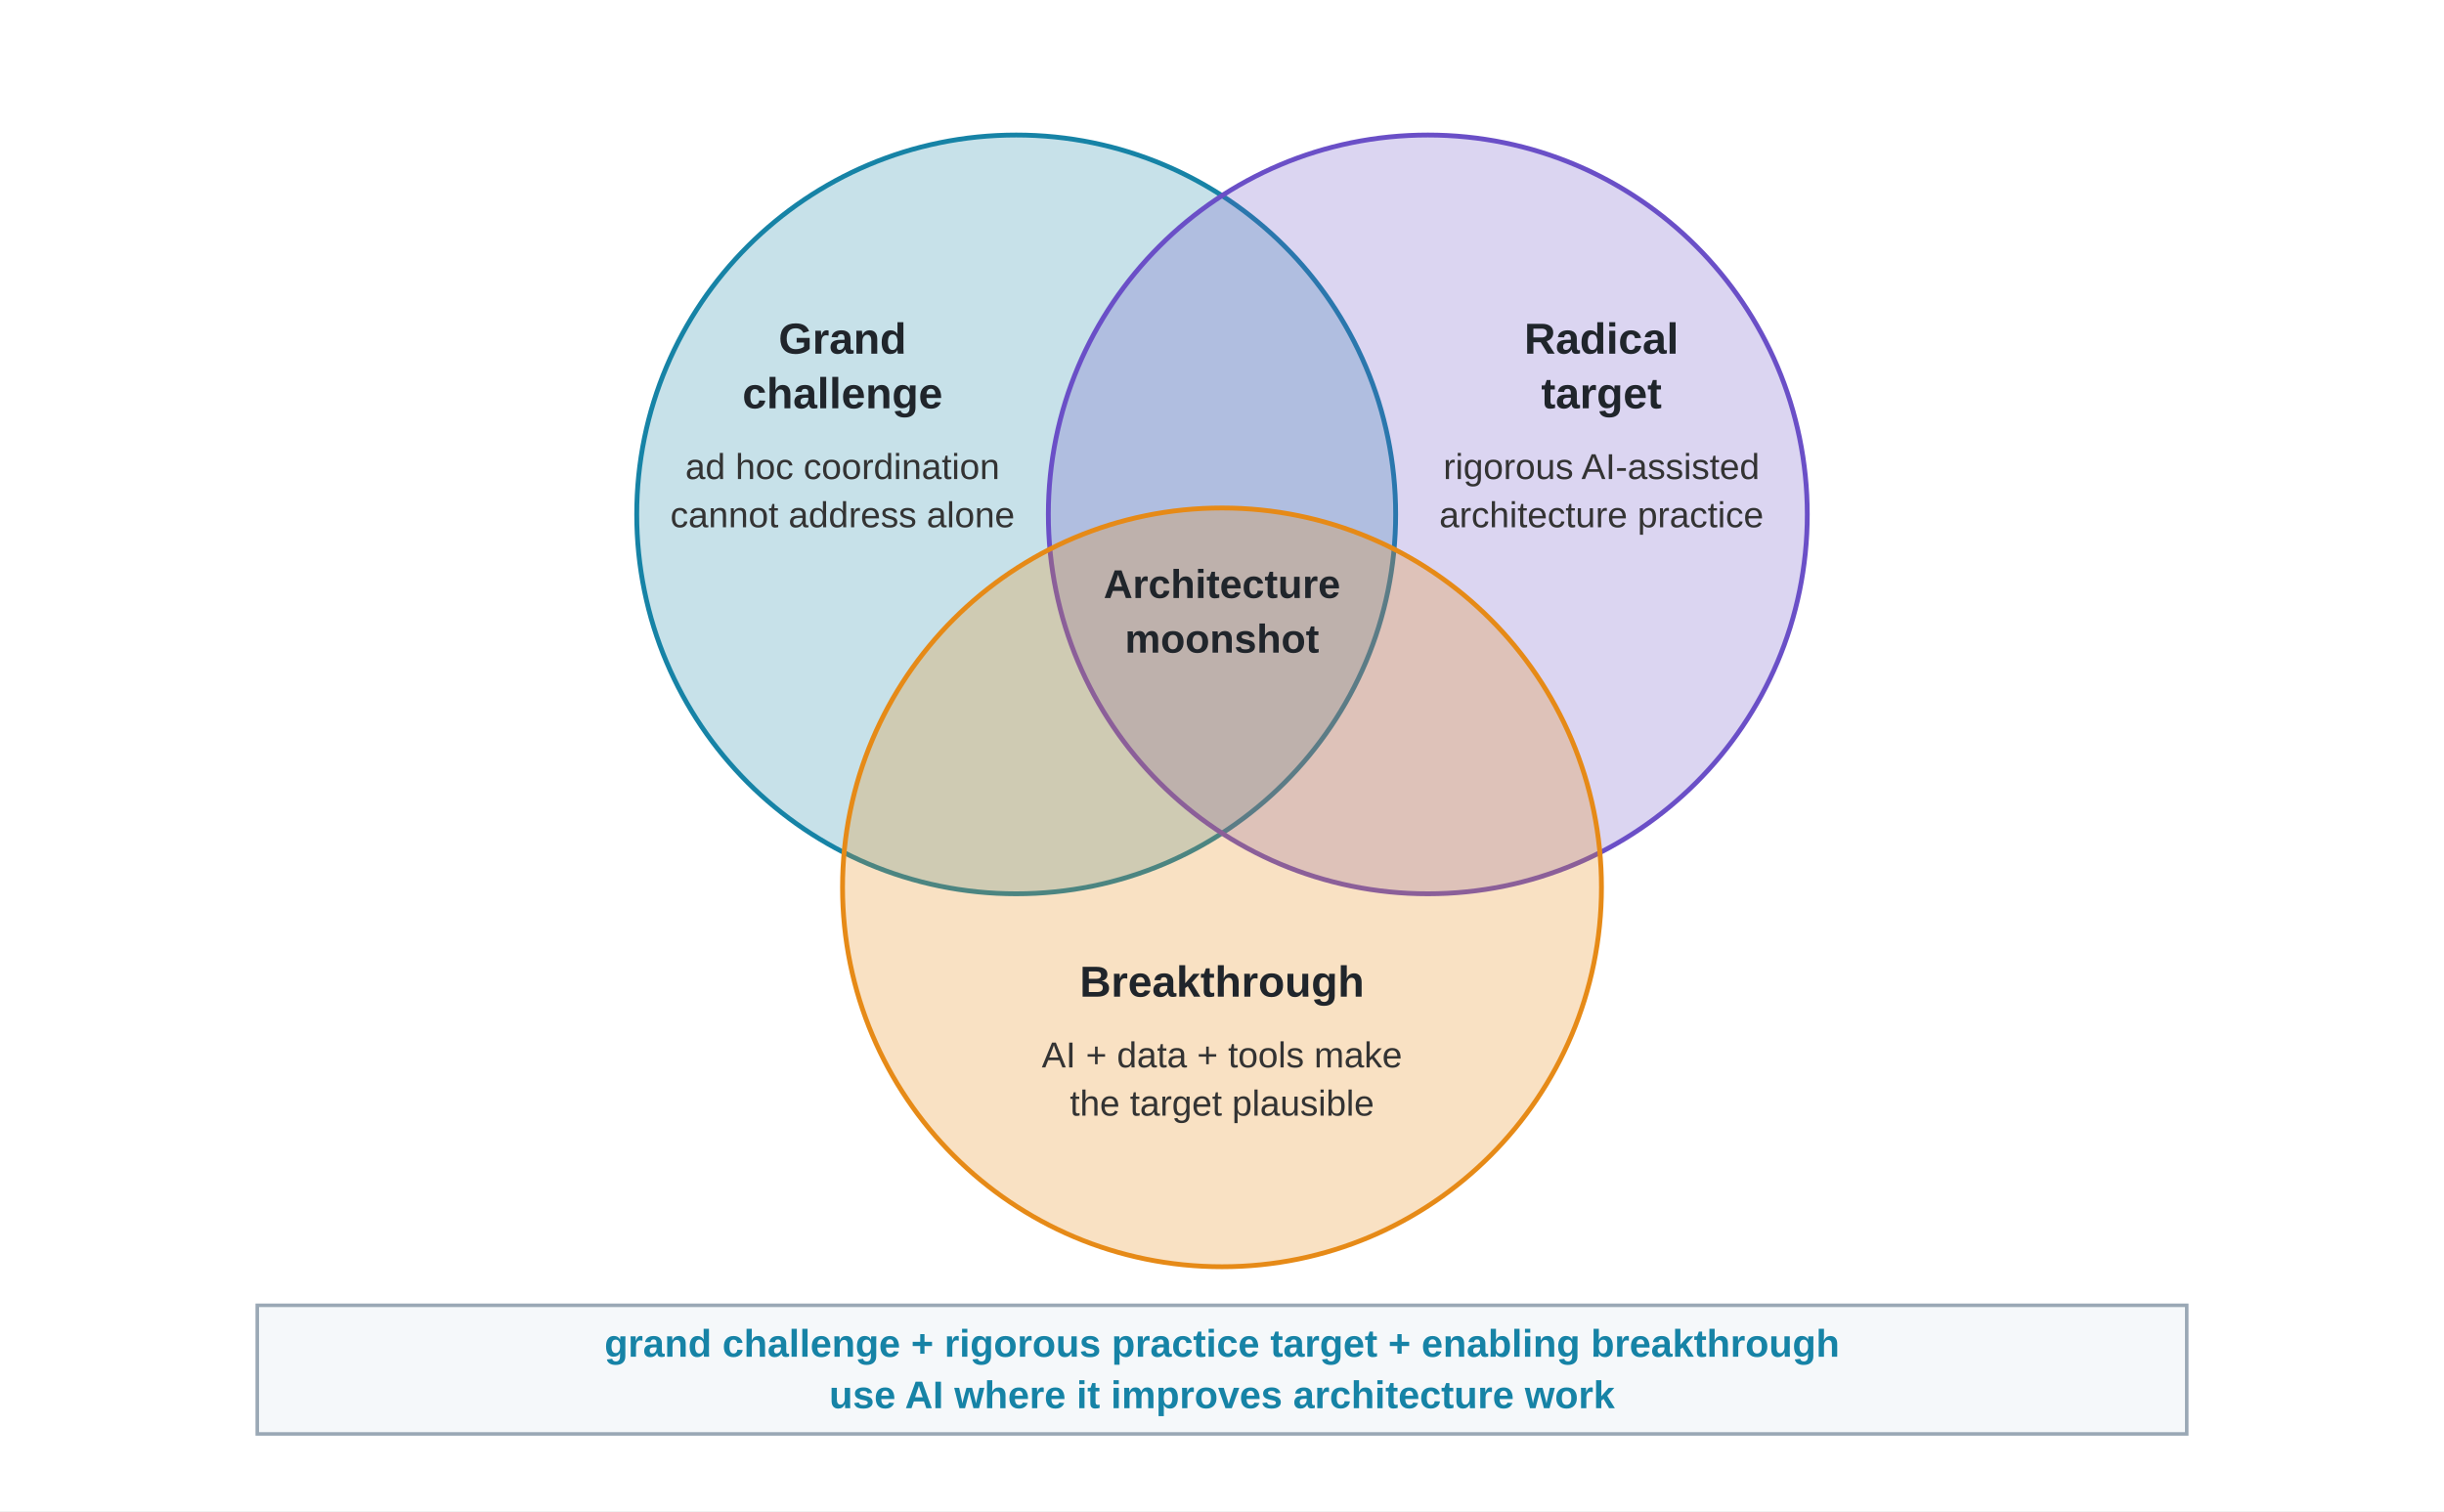
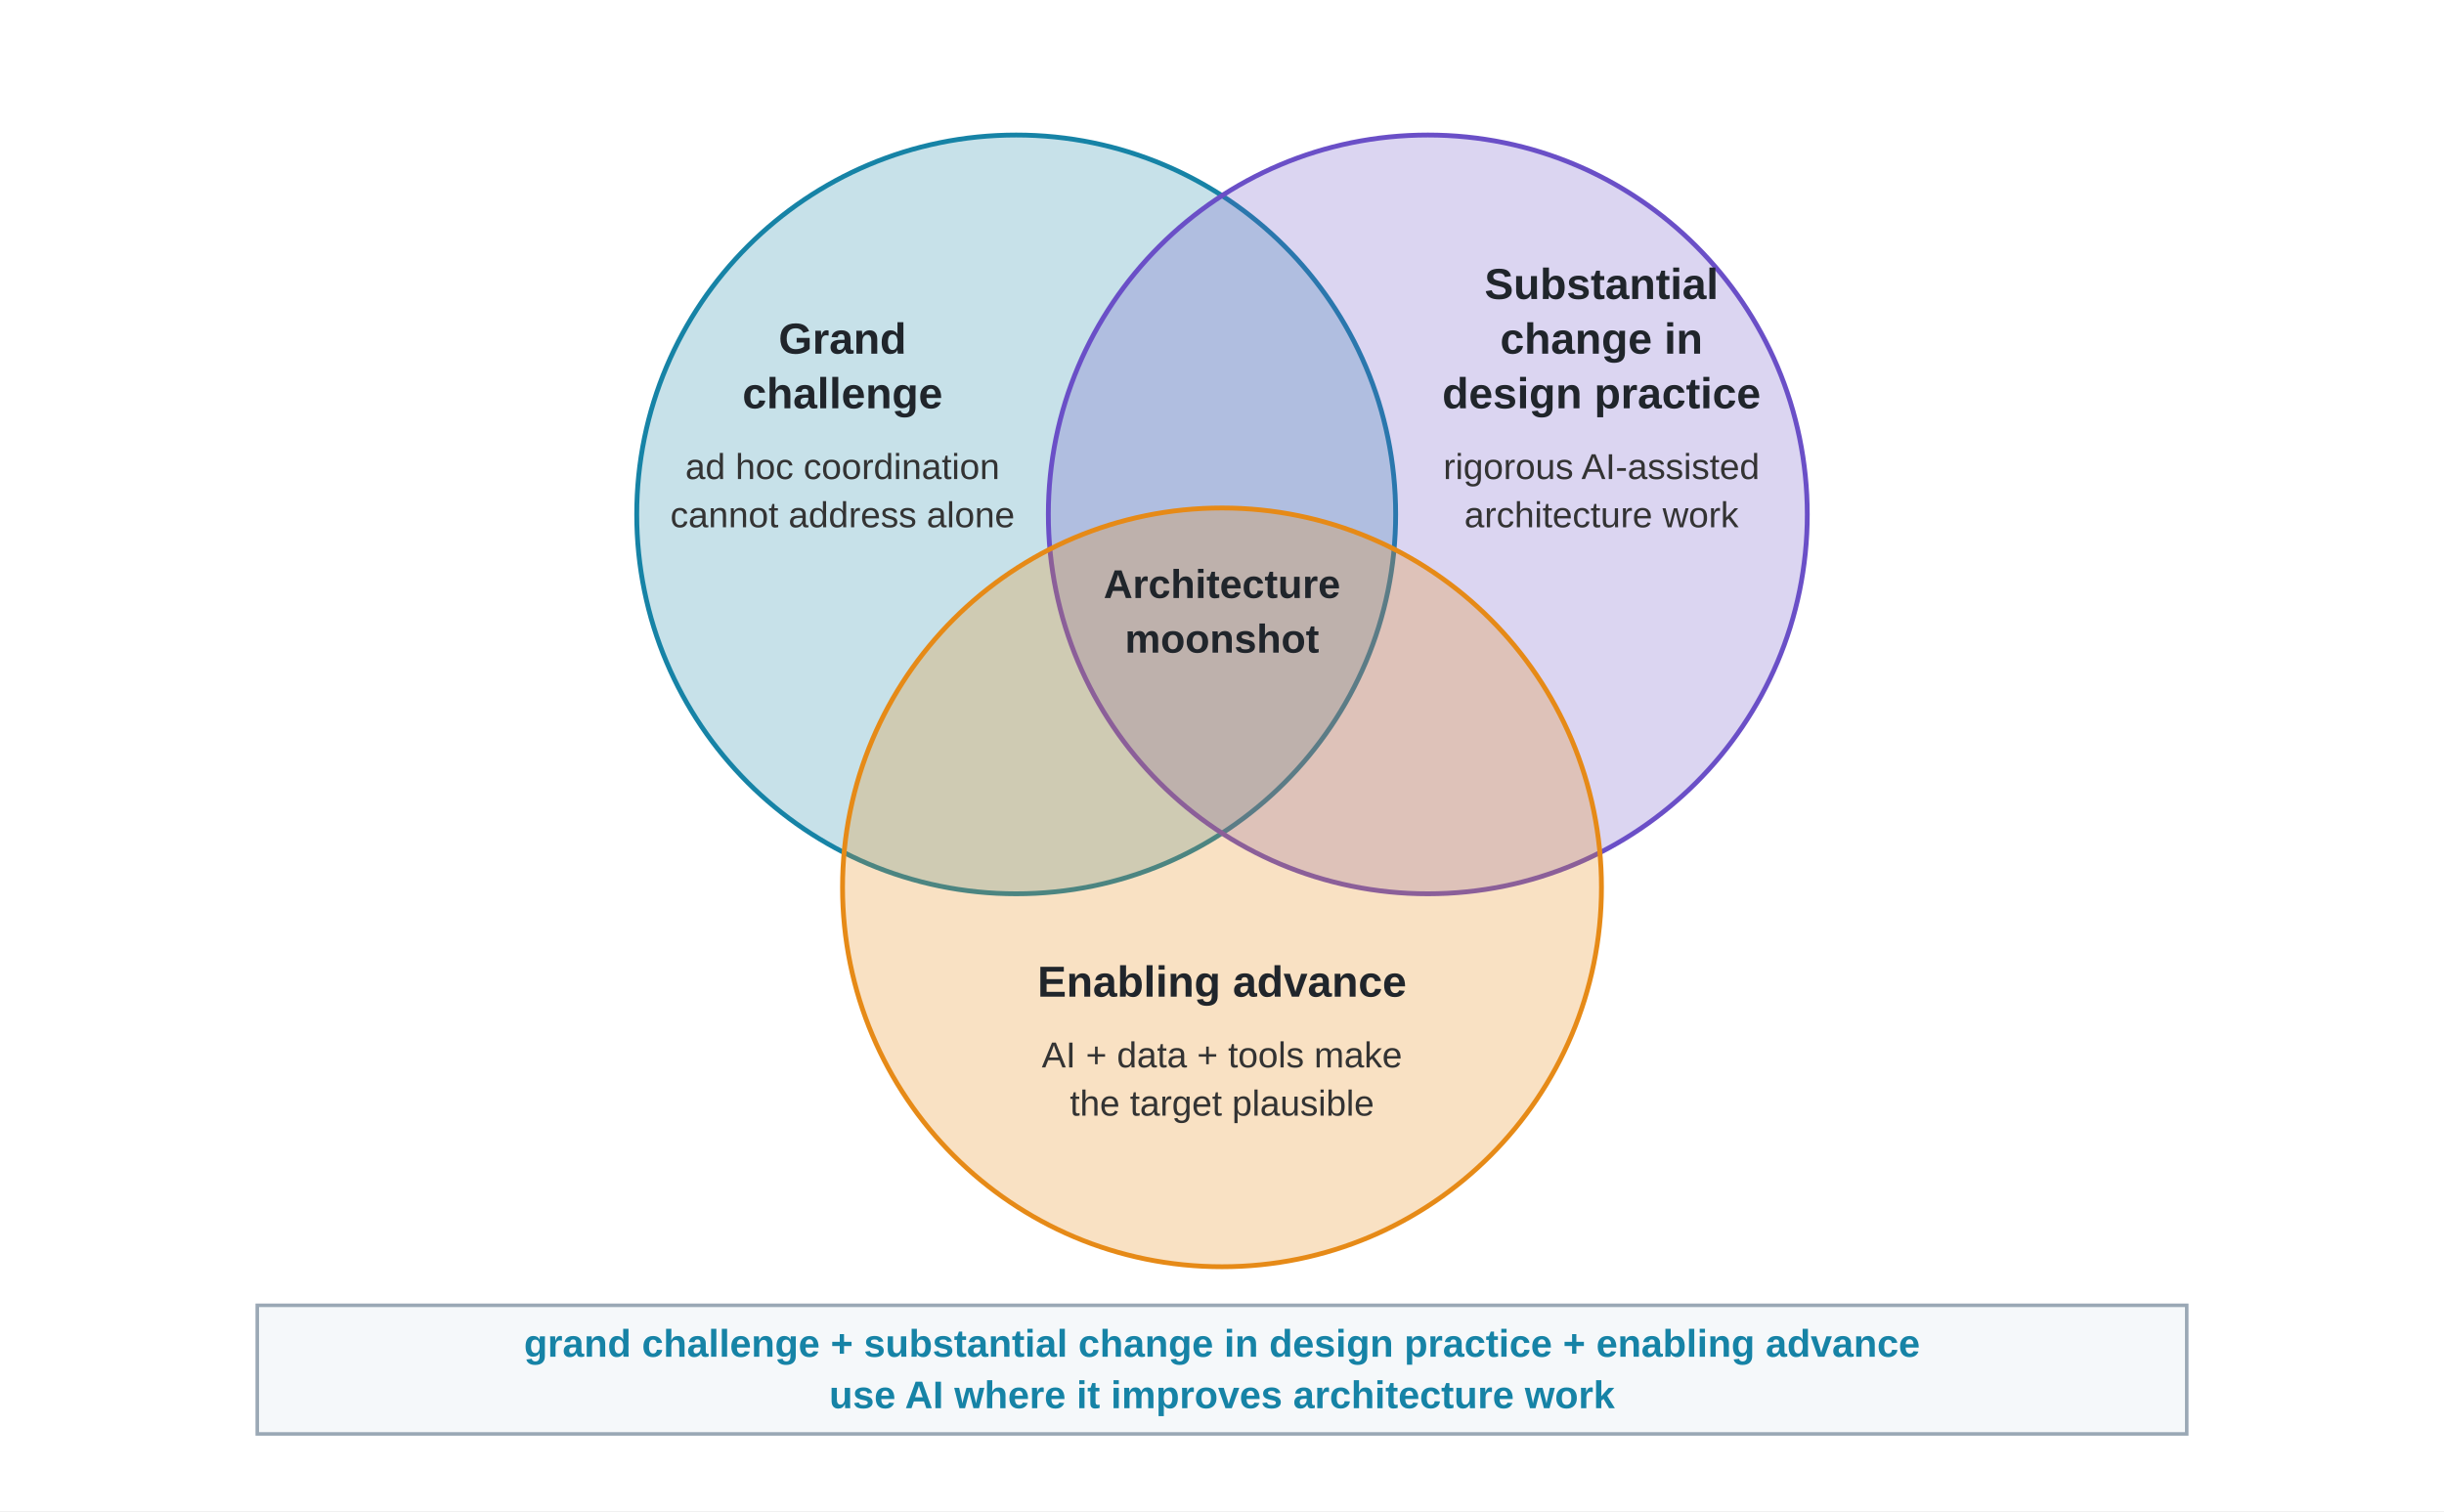
<svg xmlns="http://www.w3.org/2000/svg" viewBox="0 0 760 470" role="img">
  <defs>
    <style>
      .font { font-family: Arial, Helvetica, sans-serif; }
      .label { font-size: 13.5px; font-weight: 700; fill: #20252B; }
      .small { font-size: 11.2px; fill: #333333; }
      .center { font-size: 12.5px; font-weight: 700; fill: #20252B; }
      .note { font-size: 12px; font-weight: 700; fill: #1683A6; }
    </style>
  </defs>
  <rect width="760" height="470" fill="#FFFFFF" />
  <circle cx="316" cy="160" r="118" fill="#1683A6" fill-opacity="0.24" stroke="#1683A6" stroke-width="1.5" />
  <circle cx="444" cy="160" r="118" fill="#6A4FC7" fill-opacity="0.24" stroke="#6A4FC7" stroke-width="1.5" />
  <circle cx="380" cy="276" r="118" fill="#E68A17" fill-opacity="0.26" stroke="#E68A17" stroke-width="1.5" />
  <g class="font">
    <text class="label" x="262" y="110" text-anchor="middle">Grand</text>
    <text class="label" x="262" y="127" text-anchor="middle">challenge</text>
    <text class="small" x="262" y="149" text-anchor="middle">ad hoc coordination</text>
    <text class="small" x="262" y="164" text-anchor="middle">cannot address alone</text>
-     <text class="label" x="498" y="110" text-anchor="middle">Radical</text>
-     <text class="label" x="498" y="127" text-anchor="middle">target</text>
+     <text class="label" x="498" y="93" text-anchor="middle">Substantial</text>
+     <text class="label" x="498" y="110" text-anchor="middle">change in</text>
+     <text class="label" x="498" y="127" text-anchor="middle">design practice</text>
    <text class="small" x="498" y="149" text-anchor="middle">rigorous AI-assisted</text>
-     <text class="small" x="498" y="164" text-anchor="middle">architecture practice</text>
-     <text class="label" x="380" y="310" text-anchor="middle">Breakthrough</text>
+     <text class="small" x="498" y="164" text-anchor="middle">architecture work</text>
+     <text class="label" x="380" y="310" text-anchor="middle">Enabling advance</text>
    <text class="small" x="380" y="332" text-anchor="middle">AI + data + tools make</text>
    <text class="small" x="380" y="347" text-anchor="middle">the target plausible</text>
    <text class="center" x="380" y="186" text-anchor="middle">Architecture</text>
    <text class="center" x="380" y="203" text-anchor="middle">moonshot</text>
  </g>
  <rect x="80" y="406" width="600" height="40" fill="#F5F8FA" stroke="#9AA8B5" stroke-width="1.1" />
-   <text class="font note" x="380" y="422" text-anchor="middle">grand challenge + rigorous practice target + enabling breakthrough</text>
+   <text class="font note" x="380" y="422" text-anchor="middle">grand challenge + substantial change in design practice + enabling advance</text>
  <text class="font note" x="380" y="438" text-anchor="middle">use AI where it improves architecture work</text>
</svg>
